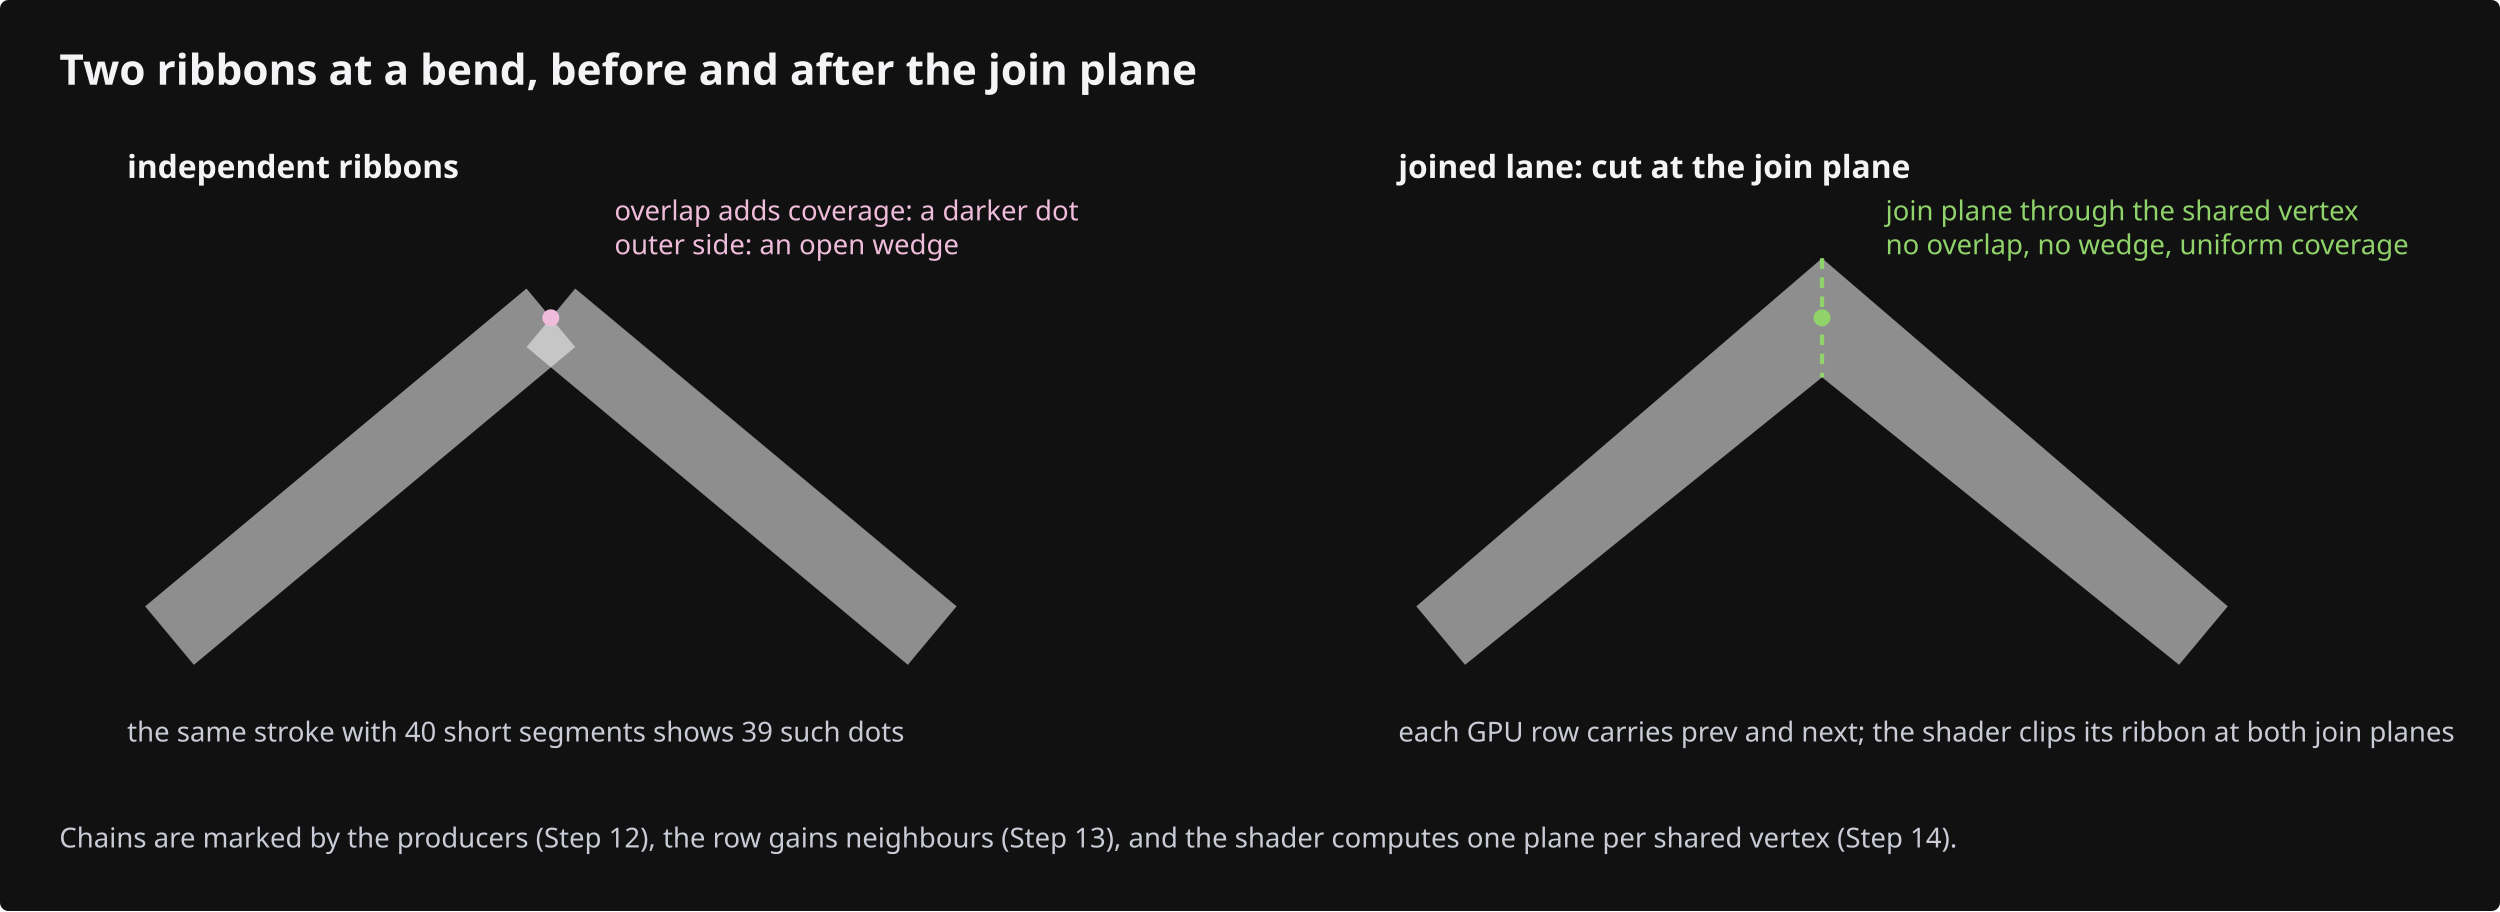
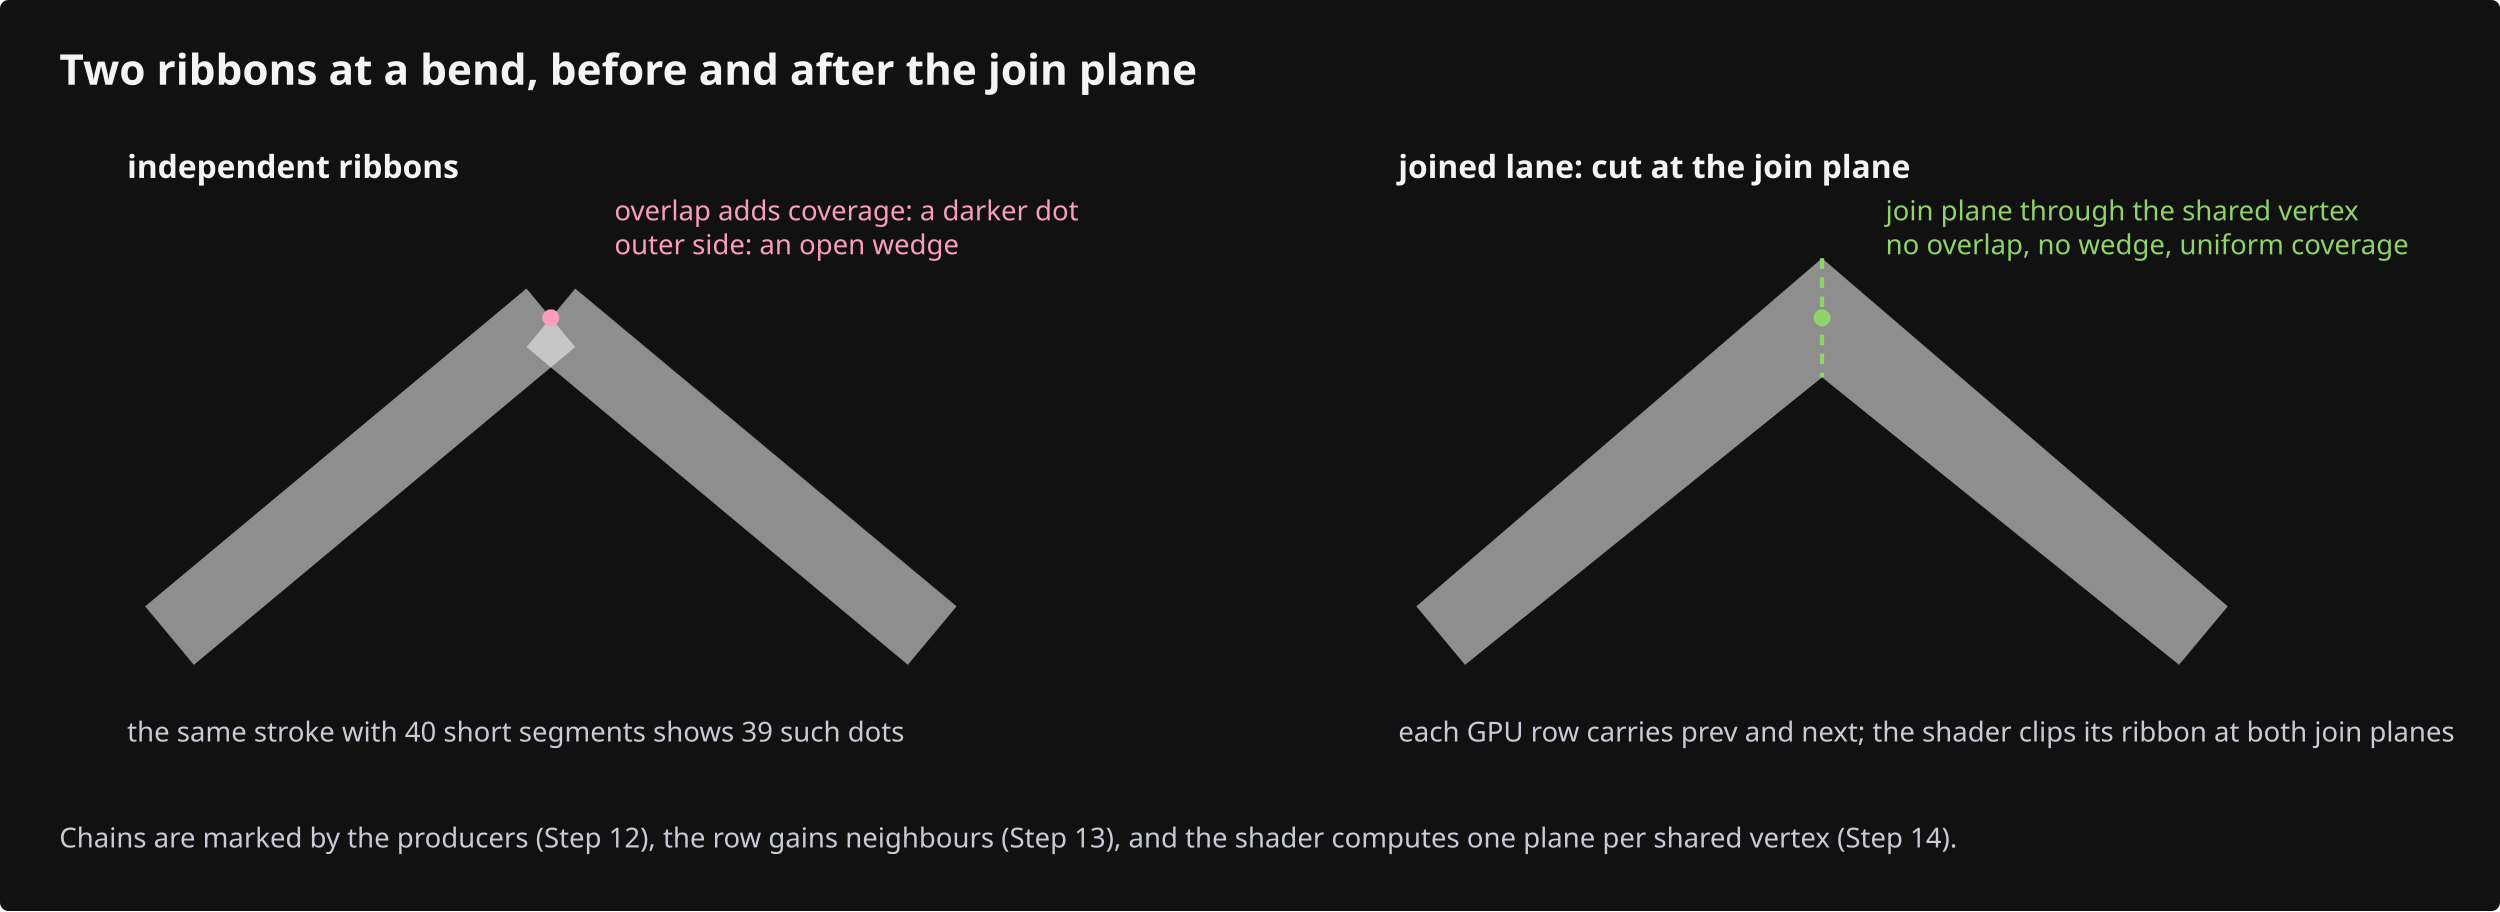
<svg xmlns="http://www.w3.org/2000/svg" viewBox="0 0 1180 430" role="img" aria-labelledby="t d">
  <defs>
    <marker id="a" markerWidth="9" markerHeight="9" refX="7" refY="3" orient="auto">
      <path d="M0,0 L7,3 L0,6" fill="#e4e4e7" />
    </marker>
  </defs>
  <style>text{font-family:system-ui,sans-serif;fill:#f4f4f6;font-size:13px}.h{font-size:20px;font-weight:700}.l{font-size:15px;font-weight:650}.s{font-size:13px;fill:#c9ccd6}.m{font-family:"DejaVu Sans Mono","Liberation Mono",monospace;font-size:12.5px;fill:#f4f4f6}.ar{fill:none;stroke:#e4e4e7;stroke-width:1.6;marker-end:url(#a)}.dash{fill:none;stroke:#e07a26;stroke-width:1.8;stroke-dasharray:7 5}</style>
  <rect width="100%" height="100%" rx="4" fill="#111111" />
  <text class="h" xml:space="preserve" x="28.0" y="40.0" textLength="537.2" lengthAdjust="spacingAndGlyphs">Two ribbons at a bend, before and after the join plane</text>
  <text class="l" xml:space="preserve" x="60.0" y="84.0" textLength="156.6" lengthAdjust="spacingAndGlyphs">independent ribbons</text>
  <polygon points="91.5,313.8 271.5,163.8 248.5,136.2 68.5,286.2" fill="#f4f4f6" fill-opacity="0.55" />
  <polygon points="248.5,163.8 428.5,313.8 451.5,286.2 271.5,136.2" fill="#f4f4f6" fill-opacity="0.55" />
-   <circle cx="260" cy="150" r="4" fill="#f0bcdb" />
-   <text class="s" xml:space="preserve" x="290.0" y="104.0" style="fill:#f0bcdb" textLength="218.7" lengthAdjust="spacingAndGlyphs">overlap adds coverage: a darker dot</text>
-   <text class="s" xml:space="preserve" x="290.0" y="120.0" style="fill:#f0bcdb" textLength="162.6" lengthAdjust="spacingAndGlyphs">outer side: an open wedge</text>
+   <circle cx="260" cy="150" r="4" fill="#fa9ebc" />
+   <text class="s" xml:space="preserve" x="290.0" y="104.0" style="fill:#fa9ebc" textLength="218.7" lengthAdjust="spacingAndGlyphs">overlap adds coverage: a darker dot</text>
+   <text class="s" xml:space="preserve" x="290.0" y="120.0" style="fill:#fa9ebc" textLength="162.6" lengthAdjust="spacingAndGlyphs">outer side: an open wedge</text>
  <text class="s" xml:space="preserve" x="60.0" y="350.0" textLength="366.3" lengthAdjust="spacingAndGlyphs">the same stroke with 40 short segments shows 39 such dots</text>
  <text class="l" xml:space="preserve" x="660.0" y="84.0" textLength="243.2" lengthAdjust="spacingAndGlyphs">joined lane: cut at the join plane</text>
  <polygon points="668.5,286.2 860.0,121.9 860.0,178.1 691.5,313.8" fill="#f4f4f6" fill-opacity="0.55" />
  <polygon points="860.0,121.9 1051.5,286.2 1028.5,313.8 860.0,178.1" fill="#f4f4f6" fill-opacity="0.55" />
  <line x1="860.0" y1="121.9" x2="860.0" y2="178.1" stroke="#8fd36a" stroke-width="2" stroke-dasharray="5 4" />
  <circle cx="860" cy="150" r="4" fill="#8fd36a" />
  <text class="s" xml:space="preserve" x="890.0" y="104.0" style="fill:#8fd36a" textLength="225.1" lengthAdjust="spacingAndGlyphs">join plane through the shared vertex</text>
  <text class="s" xml:space="preserve" x="890.0" y="120.0" style="fill:#8fd36a" textLength="246.7" lengthAdjust="spacingAndGlyphs">no overlap, no wedge, uniform coverage</text>
  <text class="s" xml:space="preserve" x="660.0" y="350.0" textLength="497.7" lengthAdjust="spacingAndGlyphs">each GPU row carries prev and next; the shader clips its ribbon at both join planes</text>
  <text class="s" xml:space="preserve" x="28.0" y="400.0" textLength="894.3" lengthAdjust="spacingAndGlyphs">Chains are marked by the producers (Step 12), the row gains neighbours (Step 13), and the shader computes one plane per shared vertex (Step 14).</text>
</svg>
